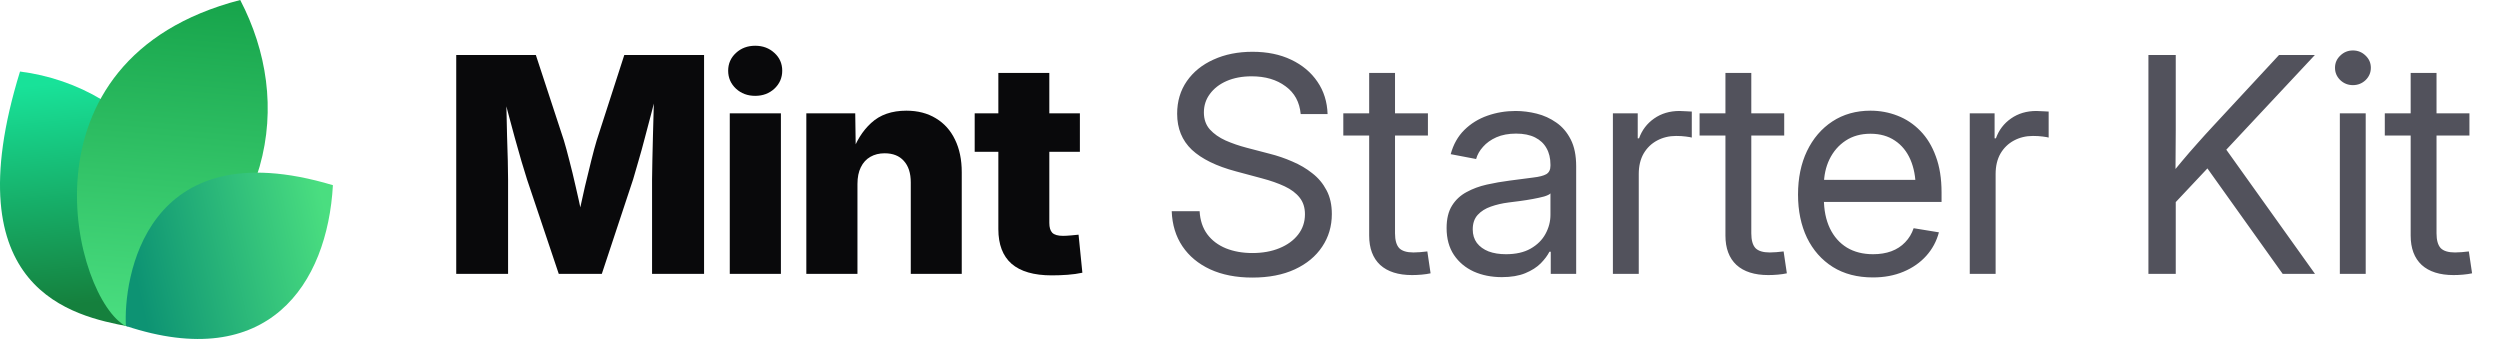
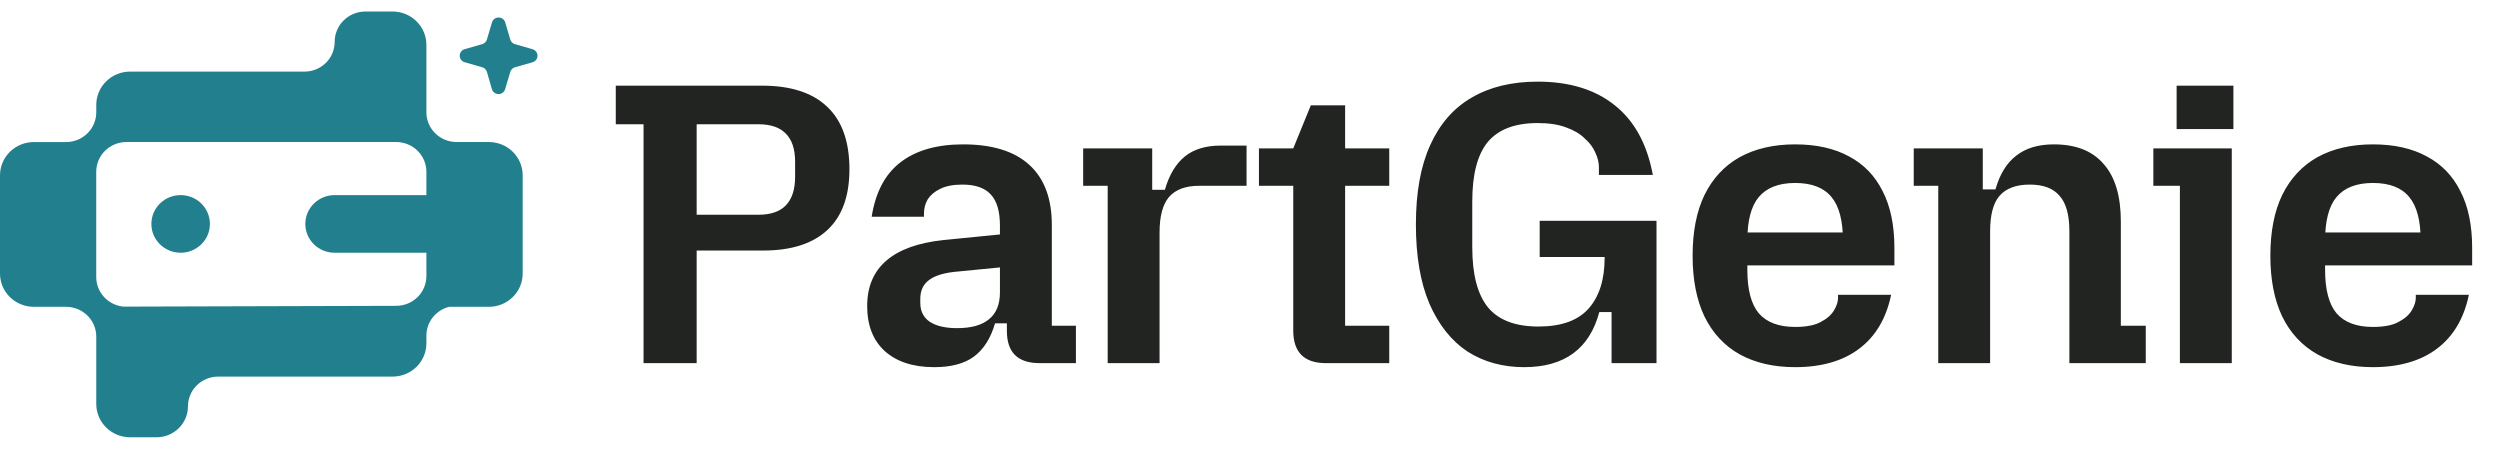
- <svg xmlns="http://www.w3.org/2000/svg" width="177" height="24" viewBox="0 0 177 24" fill="none">
-   <path d="M9.061 23.108C5.268 22.377 -3.391 20.627 1.417 5.064C9.634 6.099 16.973 14.064 9.061 23.108Z" fill="url(#paint0_linear_17557_2020)" />
-   <path d="M8.919 23.094C5.276 21.222 0.784 4.209 17.007 0C20.757 7.193 19.621 16.545 8.919 23.094Z" fill="url(#paint1_linear_17557_2020)" />
-   <path d="M8.914 23.079C8.735 19.882 10.159 9.085 23.57 13.111C23.181 20.123 18.984 26.418 8.914 23.079Z" fill="url(#paint2_linear_17557_2020)" />
-   <path d="M32.301 19.392V3.894H37.938L39.925 9.948C40.036 10.315 40.164 10.787 40.31 11.362C40.462 11.938 40.611 12.552 40.757 13.204C40.91 13.855 41.048 14.483 41.173 15.086C41.305 15.682 41.412 16.192 41.495 16.615H40.695C40.771 16.192 40.871 15.682 40.996 15.086C41.128 14.49 41.267 13.866 41.412 13.214C41.565 12.562 41.714 11.948 41.86 11.373C42.005 10.79 42.133 10.315 42.244 9.948L44.2 3.894H49.848V19.392H46.166V12.704C46.166 12.357 46.173 11.917 46.187 11.383C46.2 10.849 46.214 10.27 46.228 9.646C46.249 9.022 46.266 8.391 46.28 7.753C46.301 7.115 46.311 6.519 46.311 5.964H46.623C46.485 6.561 46.332 7.181 46.166 7.826C45.999 8.471 45.833 9.102 45.666 9.719C45.507 10.336 45.351 10.901 45.198 11.414C45.053 11.928 44.928 12.357 44.824 12.704L42.608 19.392H39.561L37.314 12.704C37.203 12.357 37.072 11.928 36.919 11.414C36.773 10.901 36.614 10.34 36.441 9.729C36.274 9.112 36.104 8.481 35.931 7.836C35.764 7.192 35.608 6.567 35.463 5.964H35.827C35.834 6.512 35.844 7.105 35.858 7.743C35.872 8.374 35.886 9.005 35.9 9.636C35.92 10.26 35.938 10.839 35.952 11.373C35.965 11.907 35.972 12.351 35.972 12.704V19.392H32.301ZM51.668 19.392V8.024H55.288V19.392H51.668ZM53.468 6.786C52.927 6.786 52.473 6.616 52.105 6.276C51.738 5.93 51.554 5.507 51.554 5.007C51.554 4.508 51.738 4.088 52.105 3.749C52.473 3.409 52.927 3.239 53.468 3.239C54.009 3.239 54.463 3.409 54.83 3.749C55.198 4.082 55.382 4.501 55.382 5.007C55.382 5.507 55.198 5.93 54.83 6.276C54.463 6.616 54.009 6.786 53.468 6.786ZM60.708 13.027V19.392H57.088V8.024H60.551L60.593 10.967H60.281C60.593 10.024 61.061 9.268 61.685 8.7C62.309 8.124 63.138 7.836 64.171 7.836C64.975 7.836 65.672 8.017 66.262 8.377C66.851 8.731 67.302 9.234 67.614 9.885C67.933 10.537 68.092 11.307 68.092 12.194V19.392H64.483V12.912C64.483 12.26 64.32 11.754 63.994 11.394C63.675 11.033 63.221 10.853 62.632 10.853C62.25 10.853 61.914 10.936 61.623 11.102C61.332 11.269 61.106 11.515 60.947 11.841C60.787 12.16 60.708 12.555 60.708 13.027ZM76.456 8.024V10.749H69.008V8.024H76.456ZM70.683 5.163H74.292V15.783C74.292 16.102 74.361 16.334 74.5 16.48C74.646 16.625 74.899 16.698 75.259 16.698C75.405 16.698 75.596 16.688 75.831 16.667C76.074 16.646 76.251 16.629 76.362 16.615L76.632 19.309C76.313 19.378 75.963 19.427 75.582 19.455C75.207 19.482 74.836 19.496 74.469 19.496C73.2 19.496 72.25 19.222 71.619 18.674C70.995 18.127 70.683 17.308 70.683 16.22V5.163Z" fill="#09090B" />
-   <path d="M88.667 19.652C87.523 19.652 86.528 19.458 85.682 19.07C84.843 18.681 84.188 18.137 83.716 17.437C83.245 16.736 82.992 15.908 82.957 14.951H84.933C84.968 15.596 85.148 16.14 85.474 16.584C85.8 17.021 86.24 17.354 86.795 17.582C87.35 17.804 87.974 17.915 88.667 17.915C89.388 17.915 90.026 17.801 90.581 17.572C91.143 17.343 91.583 17.024 91.902 16.615C92.228 16.199 92.391 15.717 92.391 15.169C92.391 14.698 92.266 14.306 92.017 13.994C91.767 13.675 91.413 13.408 90.956 13.193C90.498 12.978 89.954 12.787 89.323 12.621L87.502 12.132C86.123 11.765 85.082 11.255 84.382 10.603C83.689 9.944 83.342 9.095 83.342 8.055C83.342 7.174 83.571 6.404 84.028 5.746C84.486 5.087 85.117 4.577 85.921 4.217C86.726 3.849 87.645 3.666 88.678 3.666C89.718 3.666 90.63 3.853 91.413 4.227C92.204 4.602 92.824 5.122 93.275 5.787C93.726 6.446 93.965 7.209 93.993 8.076H92.089C92.013 7.23 91.656 6.574 91.018 6.11C90.387 5.638 89.586 5.403 88.615 5.403C87.95 5.403 87.36 5.513 86.847 5.735C86.341 5.957 85.946 6.262 85.661 6.651C85.377 7.032 85.235 7.469 85.235 7.961C85.235 8.447 85.377 8.849 85.661 9.168C85.946 9.48 86.317 9.74 86.774 9.948C87.232 10.149 87.724 10.319 88.251 10.457L89.884 10.884C90.439 11.023 90.977 11.206 91.496 11.435C92.023 11.657 92.495 11.934 92.911 12.267C93.334 12.593 93.67 12.995 93.92 13.474C94.17 13.945 94.294 14.504 94.294 15.149C94.294 16.015 94.066 16.788 93.608 17.468C93.157 18.148 92.512 18.681 91.673 19.07C90.834 19.458 89.832 19.652 88.667 19.652ZM101.097 8.024V9.594H95.106V8.024H101.097ZM96.937 5.163H98.767V16.521C98.767 17 98.865 17.347 99.059 17.562C99.26 17.77 99.6 17.874 100.078 17.874C100.21 17.874 100.366 17.867 100.546 17.853C100.733 17.832 100.903 17.815 101.056 17.801L101.285 19.351C101.097 19.392 100.886 19.423 100.65 19.444C100.414 19.465 100.189 19.475 99.974 19.475C98.996 19.475 98.244 19.236 97.717 18.758C97.197 18.272 96.937 17.579 96.937 16.677V5.163ZM106.33 19.621C105.595 19.621 104.932 19.489 104.343 19.226C103.754 18.955 103.285 18.564 102.939 18.05C102.592 17.53 102.419 16.896 102.419 16.147C102.419 15.495 102.547 14.965 102.804 14.556C103.06 14.146 103.403 13.828 103.833 13.599C104.263 13.363 104.742 13.186 105.269 13.068C105.796 12.95 106.333 12.857 106.881 12.787C107.574 12.69 108.132 12.617 108.555 12.569C108.978 12.52 109.287 12.441 109.481 12.33C109.675 12.212 109.772 12.014 109.772 11.737V11.654C109.772 11.203 109.679 10.815 109.492 10.489C109.311 10.163 109.041 9.91 108.68 9.729C108.32 9.549 107.872 9.459 107.338 9.459C106.805 9.459 106.34 9.546 105.945 9.719C105.556 9.892 105.241 10.118 104.998 10.395C104.755 10.665 104.593 10.953 104.509 11.258L102.71 10.915C102.897 10.222 103.22 9.65 103.677 9.199C104.135 8.748 104.679 8.412 105.31 8.19C105.941 7.968 106.607 7.857 107.307 7.857C107.8 7.857 108.295 7.92 108.795 8.044C109.301 8.169 109.765 8.381 110.188 8.679C110.611 8.97 110.951 9.369 111.208 9.875C111.464 10.374 111.593 11.005 111.593 11.768V19.392H109.793V17.822H109.7C109.568 18.085 109.363 18.359 109.086 18.643C108.809 18.921 108.444 19.153 107.994 19.34C107.543 19.527 106.988 19.621 106.33 19.621ZM106.621 17.998C107.321 17.998 107.904 17.867 108.368 17.603C108.84 17.333 109.19 16.986 109.419 16.563C109.654 16.133 109.772 15.682 109.772 15.211V13.692C109.703 13.769 109.554 13.841 109.325 13.911C109.096 13.973 108.829 14.032 108.524 14.088C108.226 14.143 107.921 14.192 107.609 14.233C107.304 14.275 107.033 14.309 106.798 14.337C106.354 14.393 105.938 14.49 105.549 14.628C105.168 14.76 104.86 14.954 104.624 15.211C104.388 15.467 104.27 15.811 104.27 16.241C104.27 16.615 104.367 16.934 104.561 17.198C104.762 17.461 105.04 17.662 105.393 17.801C105.747 17.933 106.156 17.998 106.621 17.998ZM114.193 19.392V8.024H115.951V9.792H116.045C116.253 9.209 116.61 8.741 117.116 8.388C117.622 8.034 118.219 7.857 118.905 7.857C119.058 7.857 119.217 7.864 119.384 7.878C119.55 7.885 119.682 7.892 119.779 7.899V9.74C119.716 9.719 119.578 9.695 119.363 9.667C119.155 9.639 118.922 9.625 118.666 9.625C118.174 9.625 117.726 9.733 117.324 9.948C116.922 10.163 116.603 10.471 116.367 10.874C116.138 11.276 116.024 11.758 116.024 12.319V19.392H114.193ZM126.322 8.024V9.594H120.33V8.024H126.322ZM122.161 5.163H123.992V16.521C123.992 17 124.089 17.347 124.283 17.562C124.484 17.77 124.824 17.874 125.302 17.874C125.434 17.874 125.59 17.867 125.77 17.853C125.958 17.832 126.127 17.815 126.28 17.801L126.509 19.351C126.322 19.392 126.11 19.423 125.874 19.444C125.639 19.465 125.413 19.475 125.198 19.475C124.221 19.475 123.468 19.236 122.941 18.758C122.421 18.272 122.161 17.579 122.161 16.677V5.163ZM132.604 19.642C131.502 19.642 130.555 19.396 129.765 18.903C128.974 18.404 128.364 17.714 127.934 16.834C127.511 15.946 127.3 14.927 127.3 13.775C127.3 12.611 127.511 11.584 127.934 10.697C128.364 9.802 128.964 9.102 129.734 8.596C130.51 8.089 131.408 7.836 132.428 7.836C133.1 7.836 133.738 7.954 134.341 8.19C134.952 8.426 135.489 8.783 135.954 9.261C136.425 9.74 136.793 10.343 137.056 11.071C137.327 11.792 137.462 12.645 137.462 13.63V14.296H128.433V12.735H136.463L135.631 13.297C135.631 12.541 135.506 11.876 135.257 11.3C135.007 10.725 134.643 10.277 134.165 9.958C133.686 9.632 133.107 9.469 132.428 9.469C131.748 9.469 131.162 9.632 130.67 9.958C130.177 10.284 129.796 10.725 129.526 11.279C129.262 11.827 129.13 12.441 129.13 13.12V14.046C129.13 14.864 129.273 15.572 129.557 16.168C129.841 16.757 130.243 17.211 130.763 17.53C131.283 17.842 131.901 17.998 132.615 17.998C133.093 17.998 133.523 17.929 133.905 17.79C134.293 17.645 134.619 17.433 134.882 17.156C135.153 16.879 135.354 16.546 135.486 16.157L137.275 16.449C137.108 17.08 136.81 17.634 136.38 18.113C135.95 18.591 135.413 18.966 134.768 19.236C134.123 19.507 133.402 19.642 132.604 19.642ZM139.459 19.392V8.024H141.217V9.792H141.311C141.519 9.209 141.876 8.741 142.382 8.388C142.888 8.034 143.485 7.857 144.171 7.857C144.324 7.857 144.483 7.864 144.649 7.878C144.816 7.885 144.948 7.892 145.045 7.899V9.74C144.982 9.719 144.844 9.695 144.629 9.667C144.421 9.639 144.188 9.625 143.932 9.625C143.439 9.625 142.992 9.733 142.59 9.948C142.188 10.163 141.869 10.471 141.633 10.874C141.404 11.276 141.29 11.758 141.29 12.319V19.392H139.459ZM153.429 14.961V12.715C153.783 12.257 154.136 11.82 154.49 11.404C154.844 10.981 155.204 10.565 155.572 10.156C155.939 9.74 156.314 9.327 156.695 8.918L161.355 3.894H163.893L157.277 10.967H157.184L153.429 14.961ZM152.108 19.392V3.894H154.043V9.241L154.022 12.559L154.043 13.505V19.392H152.108ZM161.615 19.392L155.967 11.477L157.173 9.969L163.903 19.392H161.615ZM165.661 19.392V8.024H167.492V19.392H165.661ZM166.587 6.027C166.24 6.027 165.942 5.909 165.692 5.673C165.443 5.43 165.318 5.139 165.318 4.799C165.318 4.459 165.443 4.172 165.692 3.936C165.942 3.693 166.24 3.572 166.587 3.572C166.934 3.572 167.232 3.693 167.482 3.936C167.731 4.172 167.856 4.459 167.856 4.799C167.856 5.139 167.731 5.43 167.482 5.673C167.232 5.909 166.934 6.027 166.587 6.027ZM174.836 8.024V9.594H168.844V8.024H174.836ZM170.675 5.163H172.506V16.521C172.506 17 172.603 17.347 172.797 17.562C172.998 17.77 173.338 17.874 173.816 17.874C173.948 17.874 174.104 17.867 174.284 17.853C174.472 17.832 174.641 17.815 174.794 17.801L175.023 19.351C174.836 19.392 174.624 19.423 174.388 19.444C174.153 19.465 173.927 19.475 173.712 19.475C172.735 19.475 171.982 19.236 171.455 18.758C170.935 18.272 170.675 17.579 170.675 16.677V5.163Z" fill="#52525C" />
-   <defs>
-     <linearGradient id="paint0_linear_17557_2020" x1="3.776" y1="5.916" x2="5.232" y2="21.559" gradientUnits="userSpaceOnUse">
-       <stop stop-color="#18E299" />
-       <stop offset="1" stop-color="#15803D" />
-     </linearGradient>
-     <linearGradient id="paint1_linear_17557_2020" x1="12.171" y1="-0.718" x2="10.19" y2="22.983" gradientUnits="userSpaceOnUse">
-       <stop stop-color="#16A34A" />
-       <stop offset="1" stop-color="#4ADE80" />
-     </linearGradient>
-     <linearGradient id="paint2_linear_17557_2020" x1="23.133" y1="15.353" x2="9.338" y2="18.52" gradientUnits="userSpaceOnUse">
-       <stop stop-color="#4ADE80" />
-       <stop offset="1" stop-color="#0D9373" />
-     </linearGradient>
-   </defs>
+ <svg xmlns="http://www.w3.org/2000/svg" width="217" height="39" viewBox="0 0 217 39" fill="none">
+   <path d="M29.042 16.936H38.998V21.937H29.042C28.368 21.937 27.722 21.674 27.245 21.205C26.769 20.736 26.502 20.1 26.502 19.436C26.502 18.773 26.77 18.137 27.246 17.669C27.722 17.2 28.368 16.936 29.042 16.936Z" fill="#227F8E" />
+   <path d="M43.852 1.94L44.294 3.433C44.322 3.528 44.374 3.615 44.445 3.685C44.517 3.755 44.605 3.806 44.701 3.834L46.216 4.27C46.342 4.305 46.453 4.379 46.533 4.481C46.612 4.584 46.655 4.709 46.655 4.838C46.655 4.967 46.612 5.093 46.533 5.195C46.453 5.298 46.342 5.372 46.216 5.407L44.699 5.839C44.602 5.867 44.514 5.918 44.443 5.988C44.372 6.059 44.32 6.145 44.291 6.24L43.849 7.733C43.814 7.858 43.739 7.967 43.635 8.045C43.53 8.123 43.403 8.166 43.272 8.166C43.142 8.166 43.014 8.123 42.91 8.045C42.806 7.967 42.731 7.858 42.696 7.733L42.264 6.24C42.235 6.145 42.183 6.059 42.112 5.988C42.041 5.918 41.953 5.867 41.856 5.839L40.341 5.403C40.215 5.369 40.104 5.294 40.025 5.192C39.946 5.089 39.903 4.964 39.903 4.835C39.903 4.706 39.946 4.58 40.025 4.478C40.104 4.375 40.215 4.301 40.341 4.266L41.856 3.831C41.953 3.803 42.041 3.751 42.112 3.681C42.183 3.611 42.236 3.524 42.264 3.429L42.706 1.936C42.743 1.815 42.82 1.709 42.923 1.634C43.026 1.559 43.152 1.518 43.28 1.519C43.409 1.519 43.534 1.56 43.636 1.636C43.739 1.712 43.815 1.818 43.852 1.94Z" fill="#227F8E" />
+   <path d="M39.633 12.328C38.938 12.328 38.271 12.056 37.779 11.572C37.287 11.088 37.011 10.431 37.011 9.747V3.889C37.011 3.122 36.701 2.388 36.151 1.846C35.601 1.304 34.855 1 34.076 1H31.719C31.011 1 30.333 1.277 29.833 1.769C29.332 2.262 29.051 2.93 29.051 3.626C29.052 3.966 28.985 4.302 28.854 4.616C28.723 4.93 28.53 5.216 28.286 5.456C28.043 5.697 27.753 5.887 27.435 6.018C27.116 6.148 26.774 6.215 26.43 6.215H11.29C10.512 6.215 9.766 6.519 9.216 7.061C8.665 7.603 8.356 8.337 8.356 9.103V9.75C8.356 10.435 8.08 11.091 7.588 11.575C7.097 12.059 6.43 12.331 5.735 12.331H2.934C2.156 12.331 1.41 12.635 0.859 13.177C0.309 13.719 0 14.454 0 15.22V23.743C0 24.509 0.309 25.244 0.859 25.786C1.41 26.328 2.156 26.632 2.934 26.632H5.735C6.43 26.632 7.097 26.904 7.588 27.388C8.08 27.872 8.356 28.528 8.356 29.213V35.065C8.356 35.831 8.665 36.566 9.216 37.108C9.766 37.65 10.512 37.955 11.29 37.955H13.589C13.948 37.955 14.303 37.885 14.634 37.75C14.965 37.615 15.265 37.417 15.519 37.167C15.772 36.918 15.973 36.621 16.109 36.295C16.246 35.969 16.316 35.62 16.316 35.267C16.316 34.583 16.593 33.927 17.085 33.444C17.577 32.96 18.244 32.689 18.938 32.689H34.076C34.855 32.689 35.601 32.385 36.151 31.843C36.702 31.301 37.011 30.566 37.011 29.8V29.131C37.011 28.557 37.206 28 37.563 27.547C37.921 27.095 38.422 26.773 38.987 26.632H42.433C42.818 26.632 43.2 26.557 43.556 26.412C43.912 26.267 44.236 26.054 44.508 25.786C44.781 25.518 44.997 25.2 45.145 24.849C45.292 24.498 45.368 24.123 45.368 23.743V15.216C45.368 14.837 45.292 14.461 45.145 14.111C44.997 13.76 44.781 13.442 44.508 13.173C44.236 12.905 43.912 12.692 43.556 12.547C43.2 12.402 42.818 12.328 42.433 12.328H39.633ZM37.011 23.965C37.011 24.65 36.734 25.306 36.243 25.79C35.751 26.274 35.084 26.546 34.389 26.546L10.7 26.614C10.056 26.547 9.46 26.248 9.026 25.774C8.593 25.3 8.353 24.685 8.353 24.047V14.909C8.353 14.224 8.629 13.568 9.121 13.084C9.612 12.6 10.279 12.328 10.975 12.328H34.389C35.084 12.328 35.751 12.6 36.243 13.084C36.734 13.568 37.011 14.224 37.011 14.909V23.965Z" fill="#227F8E" />
+   <path d="M15.679 21.937C17.082 21.937 18.22 20.818 18.22 19.436C18.22 18.055 17.082 16.935 15.679 16.935C14.276 16.935 13.139 18.055 13.139 19.436C13.139 20.818 14.276 21.937 15.679 21.937Z" fill="#227F8E" />
+   <path d="M55.86 31.52V10.786H53.449V7.435H66.143C68.625 7.435 70.504 8.04 71.781 9.25C73.081 10.46 73.731 12.275 73.731 14.695C73.731 17.023 73.093 18.779 71.816 19.966C70.54 21.153 68.684 21.746 66.249 21.746H60.47V31.52H55.86ZM60.47 18.64H65.824C66.888 18.64 67.68 18.372 68.2 17.837C68.743 17.278 69.015 16.452 69.015 15.359V14.032C69.015 12.938 68.743 12.124 68.2 11.589C67.68 11.054 66.888 10.786 65.824 10.786H60.47V18.64ZM81.086 31.869C79.266 31.869 77.836 31.404 76.796 30.473C75.78 29.542 75.271 28.239 75.271 26.563C75.271 24.888 75.827 23.573 76.938 22.619C78.049 21.665 79.692 21.072 81.867 20.839L86.795 20.35V23.212L83.214 23.561C82.032 23.655 81.181 23.899 80.661 24.294C80.141 24.667 79.881 25.214 79.881 25.935V26.284C79.881 27.006 80.153 27.552 80.696 27.925C81.264 28.297 82.055 28.483 83.072 28.483C84.301 28.483 85.223 28.227 85.838 27.715C86.476 27.203 86.795 26.424 86.795 25.377V22.759V22.2V19.582C86.795 18.326 86.523 17.418 85.98 16.86C85.46 16.301 84.644 16.022 83.533 16.022C82.729 16.022 82.079 16.15 81.583 16.406C81.11 16.639 80.755 16.941 80.519 17.313C80.306 17.686 80.2 18.093 80.2 18.535V18.814H75.661C75.992 16.697 76.82 15.126 78.143 14.102C79.491 13.055 81.311 12.531 83.604 12.531C86.133 12.531 88.048 13.125 89.348 14.311C90.648 15.498 91.298 17.232 91.298 19.512V28.274H93.39V31.52H90.234C88.343 31.52 87.398 30.589 87.398 28.727V28.064H86.37C85.991 29.367 85.377 30.333 84.526 30.961C83.698 31.567 82.552 31.869 81.086 31.869ZM96.147 31.52V16.127H94.019V12.88H100.012V16.476H101.111C101.488 15.172 102.068 14.207 102.848 13.578C103.628 12.95 104.668 12.636 105.968 12.636H108.202V16.127H104.089C102.907 16.127 102.033 16.452 101.465 17.104C100.921 17.756 100.65 18.779 100.65 20.176V31.52H96.147ZM115.091 31.52C113.2 31.52 112.254 30.578 112.254 28.693V12.88L113.779 9.145H116.757V28.274H120.587V31.52H115.091ZM109.276 16.127V12.88H120.587V16.127H109.276ZM132.297 31.869C130.429 31.869 128.786 31.415 127.368 30.508C125.973 29.577 124.874 28.192 124.07 26.354C123.29 24.515 122.9 22.223 122.9 19.477C122.9 16.708 123.313 14.416 124.141 12.601C124.968 10.763 126.162 9.39 127.723 8.482C129.306 7.551 131.22 7.086 133.467 7.086C136.232 7.086 138.466 7.772 140.168 9.145C141.87 10.495 142.969 12.508 143.466 15.184H138.785V14.521C138.785 14.102 138.679 13.671 138.466 13.229C138.276 12.787 137.97 12.38 137.544 12.008C137.142 11.612 136.61 11.298 135.949 11.065C135.286 10.809 134.459 10.681 133.467 10.681C131.504 10.681 130.063 11.228 129.141 12.322C128.242 13.415 127.793 15.138 127.793 17.488V21.467C127.793 23.841 128.254 25.586 129.176 26.703C130.098 27.797 131.552 28.343 133.538 28.343C135.523 28.343 136.977 27.82 137.899 26.773C138.821 25.726 139.282 24.26 139.282 22.375V20.49L139.814 22.305H133.644V19.163H143.785V31.52H139.884V27.087H138.821C137.97 30.275 135.794 31.869 132.297 31.869ZM155.818 31.869C153.95 31.869 152.343 31.497 150.996 30.752C149.672 30.007 148.656 28.914 147.947 27.471C147.261 26.028 146.918 24.271 146.918 22.2C146.918 20.106 147.261 18.349 147.947 16.929C148.656 15.487 149.672 14.393 150.996 13.648C152.343 12.904 153.95 12.531 155.818 12.531C157.662 12.531 159.222 12.88 160.499 13.578C161.775 14.253 162.744 15.254 163.406 16.58C164.091 17.907 164.434 19.547 164.434 21.502V23.038H149.826V20.176H162.839L159.967 21.956V20.874C159.967 19.152 159.636 17.895 158.974 17.104C158.312 16.29 157.26 15.882 155.818 15.882C154.4 15.882 153.348 16.29 152.662 17.104C152 17.895 151.67 19.152 151.67 20.874V23.422C151.67 25.144 152 26.4 152.662 27.192C153.348 27.983 154.4 28.378 155.818 28.378C156.764 28.378 157.496 28.239 158.017 27.96C158.56 27.68 158.95 27.343 159.187 26.947C159.423 26.552 159.541 26.191 159.541 25.865V25.586H164.151C163.725 27.634 162.803 29.193 161.385 30.263C159.967 31.334 158.111 31.869 155.818 31.869ZM168.24 31.52V16.127H166.112V12.88H172.105V16.441H173.204C173.582 15.114 174.185 14.137 175.012 13.509C175.84 12.857 176.927 12.531 178.274 12.531C180.189 12.531 181.631 13.101 182.6 14.242C183.593 15.359 184.089 17.023 184.089 19.233V28.274H186.252V31.52H179.622V20.071C179.622 18.651 179.338 17.628 178.771 16.999C178.227 16.348 177.365 16.022 176.182 16.022C175.001 16.022 174.126 16.348 173.558 16.999C173.015 17.628 172.743 18.651 172.743 20.071V31.52H168.24ZM189.215 31.52V16.127H186.91V12.88H193.718V31.52H189.215ZM188.931 11.205V7.435H193.86V11.205H188.931ZM205.967 31.869C204.1 31.869 202.492 31.497 201.144 30.752C199.821 30.007 198.804 28.914 198.095 27.471C197.41 26.028 197.067 24.271 197.067 22.2C197.067 20.106 197.41 18.349 198.095 16.929C198.804 15.487 199.821 14.393 201.144 13.648C202.492 12.904 204.1 12.531 205.967 12.531C207.81 12.531 209.371 12.88 210.647 13.578C211.923 14.253 212.893 15.254 213.555 16.58C214.241 17.907 214.583 19.547 214.583 21.502V23.038H199.974V20.176H212.987L210.115 21.956V20.874C210.115 19.152 209.784 17.895 209.122 17.104C208.461 16.29 207.409 15.882 205.967 15.882C204.548 15.882 203.497 16.29 202.811 17.104C202.15 17.895 201.818 19.152 201.818 20.874V23.422C201.818 25.144 202.15 26.4 202.811 27.192C203.497 27.983 204.548 28.378 205.967 28.378C206.912 28.378 207.646 28.239 208.165 27.96C208.709 27.68 209.099 27.343 209.335 26.947C209.572 26.552 209.69 26.191 209.69 25.865V25.586H214.299C213.874 27.634 212.952 29.193 211.533 30.263C210.115 31.334 208.26 31.869 205.967 31.869Z" fill="#222421" />
</svg>
